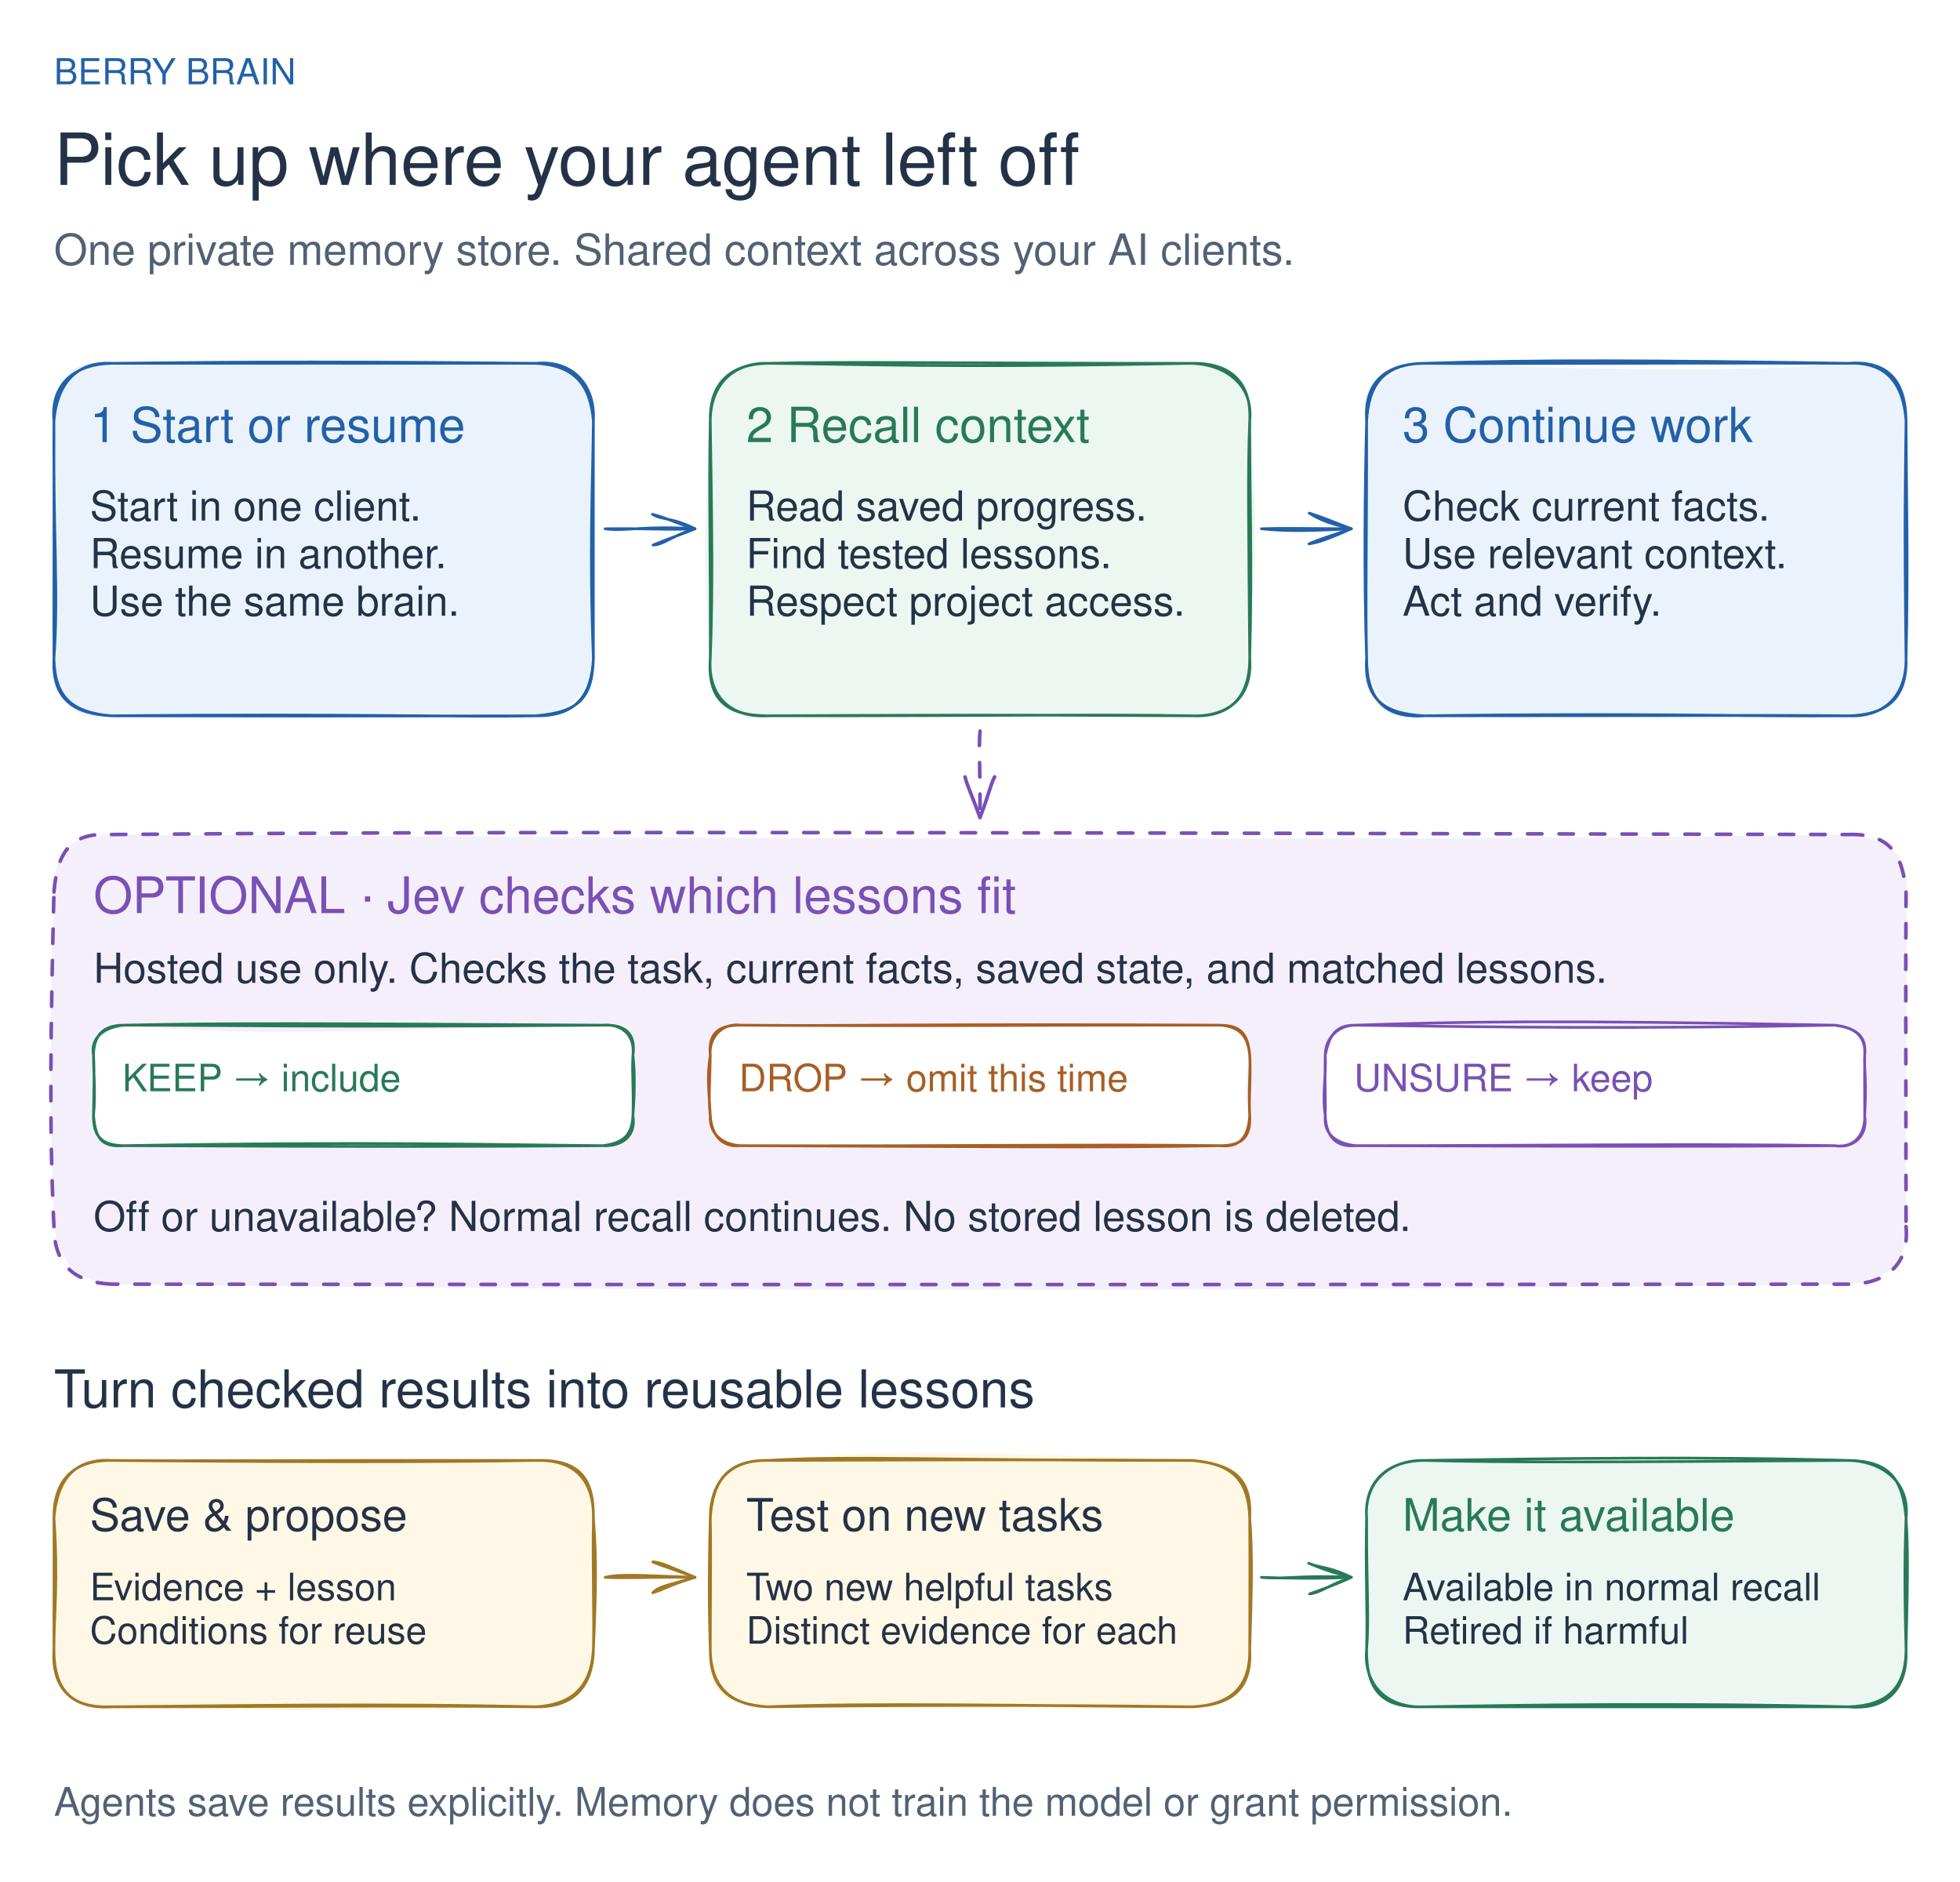
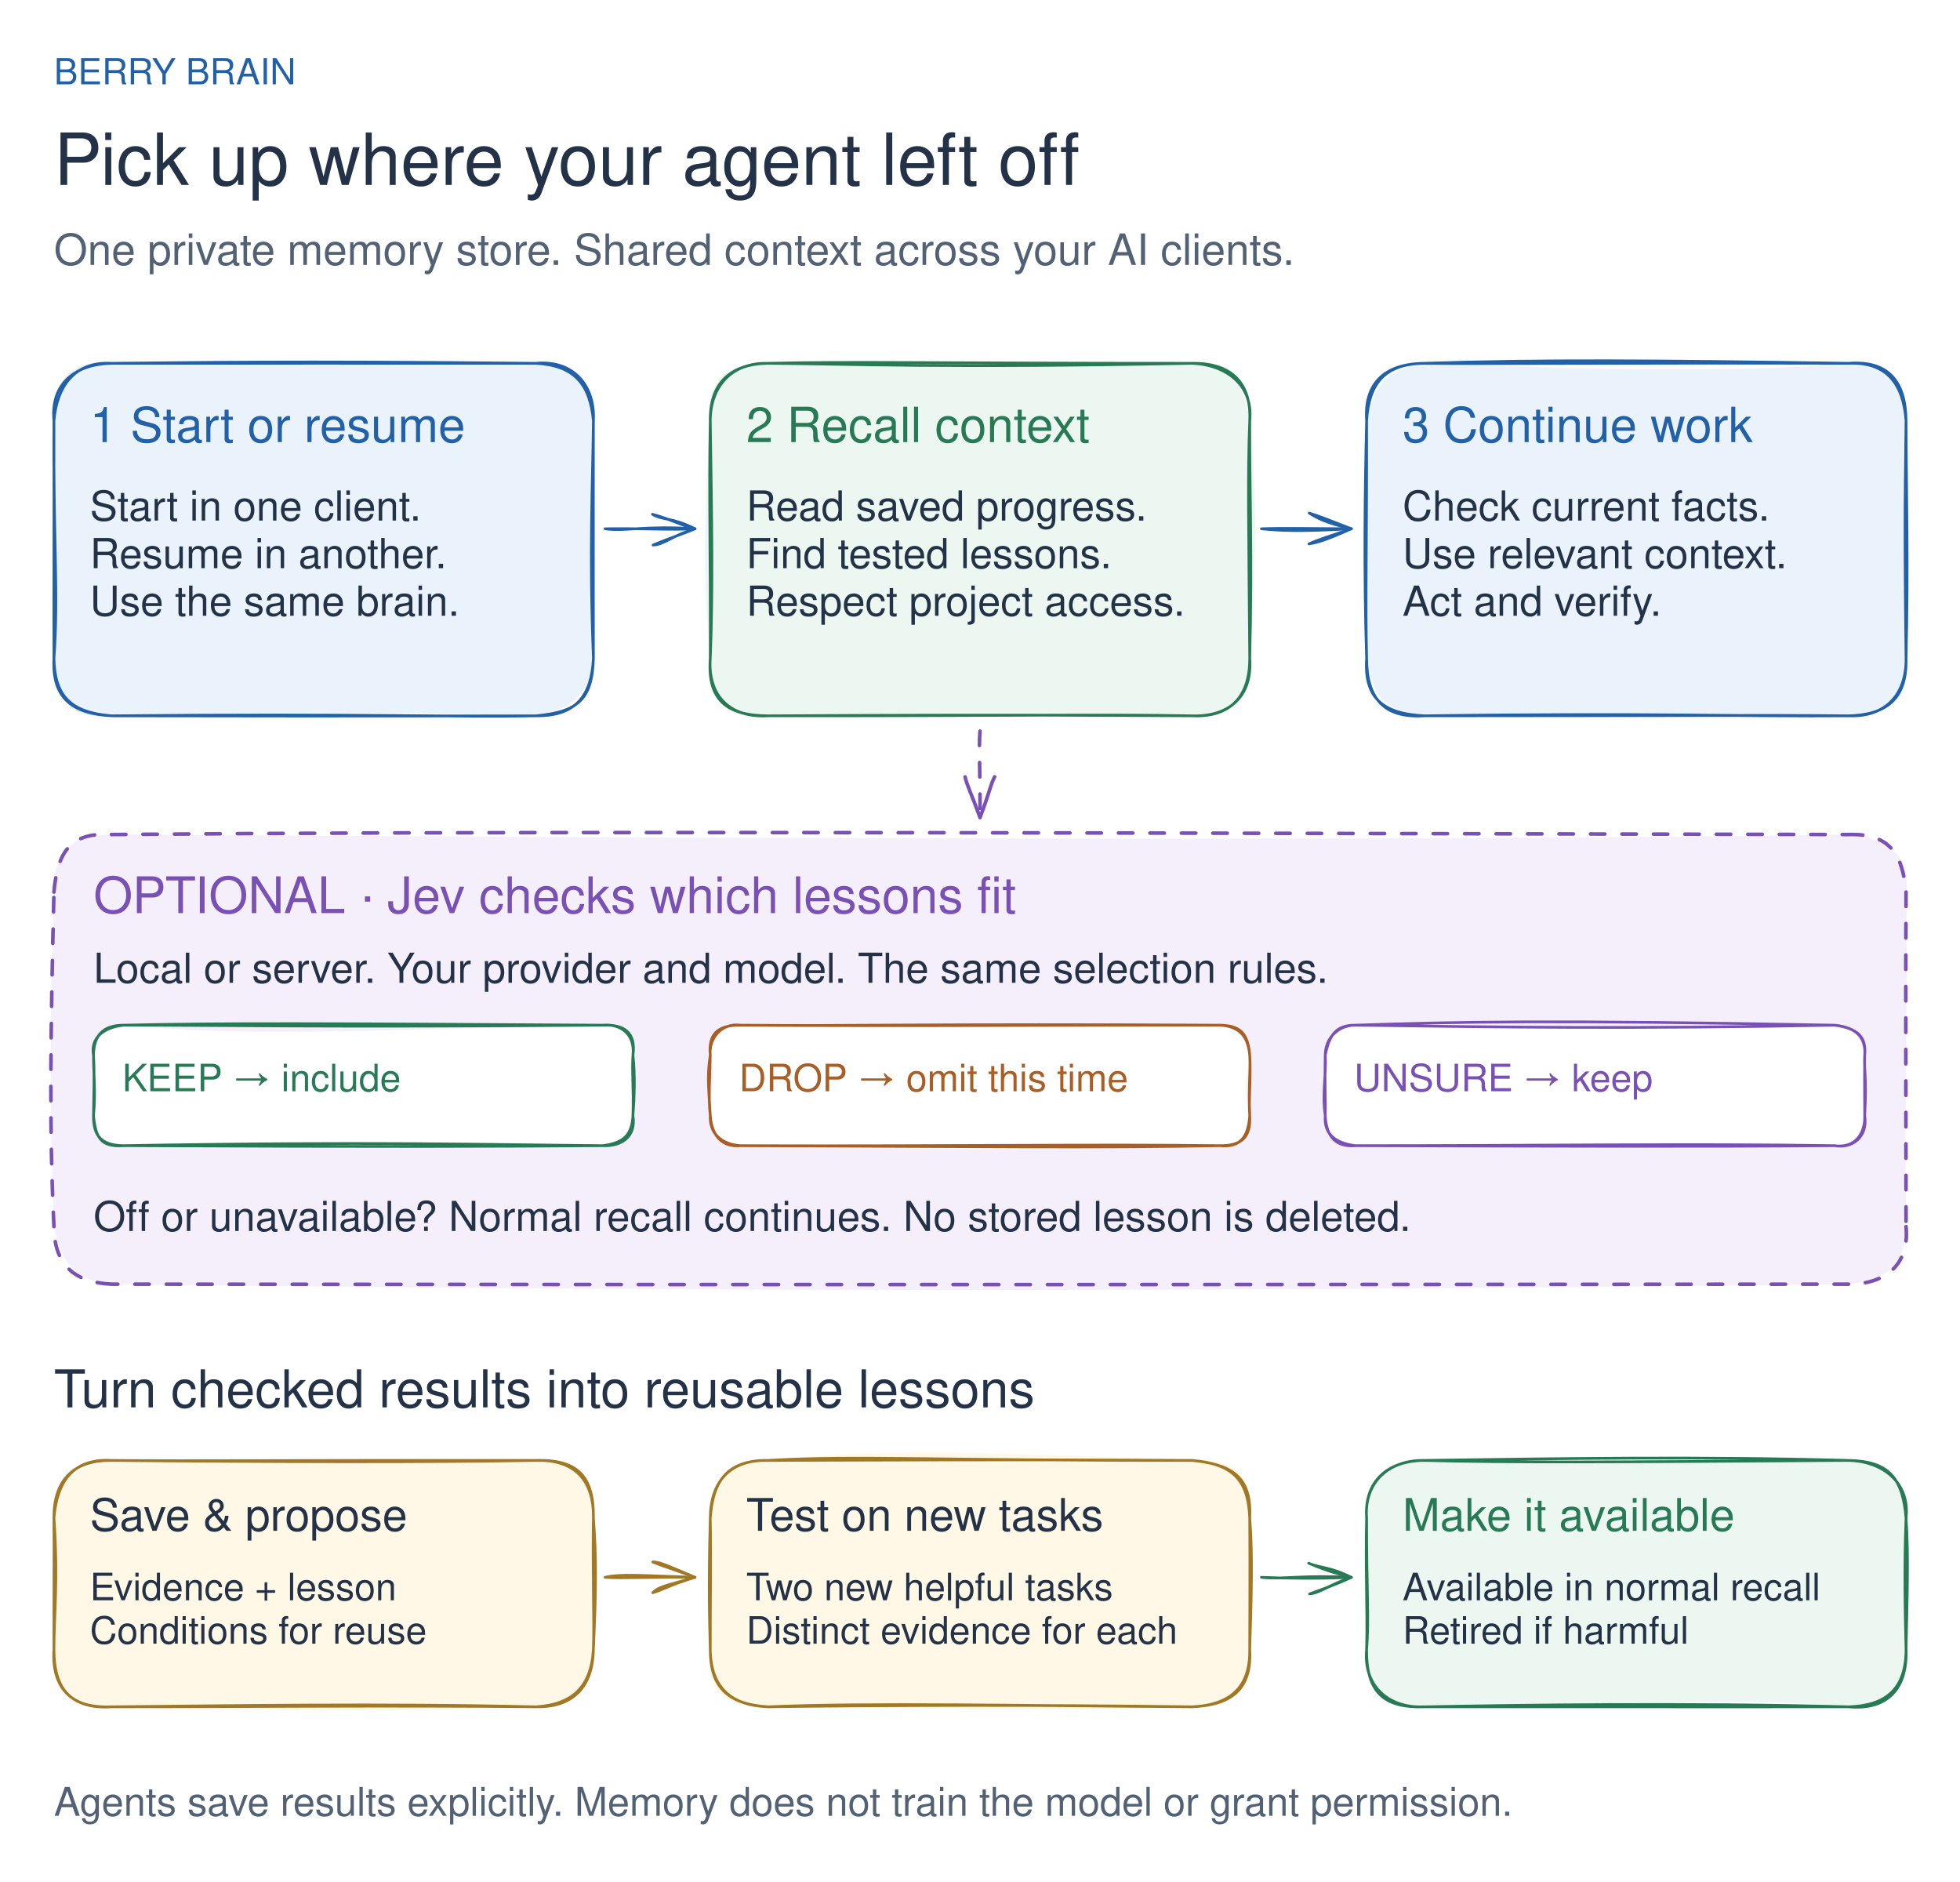
<svg xmlns="http://www.w3.org/2000/svg" version="1.1" viewBox="0 0 1090 1046.3" width="1090" height="1046.3" role="img" aria-labelledby="brain-title brain-desc">
  <defs>
    <style class="style-fonts">
      </style>
  </defs>
  <rect x="0" y="0" width="1090" height="1046.3" fill="#ffffff" />
  <g transform="translate(30 30) rotate(0 67 11.5)">
    <text x="0" y="16.9" font-family="Helvetica, Segoe UI Emoji" font-size="20px" fill="#2261a8" text-anchor="start" style="white-space: pre;" direction="ltr" dominant-baseline="alphabetic">BERRY BRAIN</text>
  </g>
  <g transform="translate(30 69) rotate(0 326 23)">
    <text x="0" y="33.801" font-family="Helvetica, Segoe UI Emoji" font-size="40px" fill="#243247" text-anchor="start" style="white-space: pre;" direction="ltr" dominant-baseline="alphabetic">Pick up where your agent left off</text>
  </g>
  <g transform="translate(30 127) rotate(0 395.5 13.8)">
    <text x="0" y="20.28" font-family="Helvetica, Segoe UI Emoji" font-size="24px" fill="#526174" text-anchor="start" style="white-space: pre;" direction="ltr" dominant-baseline="alphabetic">One private memory store. Shared context across your AI clients.</text>
  </g>
  <g stroke-linecap="round" transform="translate(30 202) rotate(0 150 98)">
    <path d="M32 0 C112.51 -0.58, 192.52 -0.94, 268 0 C287.92 -1.95, 299.93 9.2, 300 32 C301.23 80.87, 301.63 133.99, 300 164 C298.98 182.91, 287.05 192.97, 268 196 C206.93 194.69, 149.05 192.74, 32 196 C8.92 198.46, 2.84 188.45, 0 164 C1.95 117.98, 2.11 73.58, 0 32 C-0.97 12.56, 7.59 -3.44, 32 0" stroke="none" stroke-width="0" fill="#eaf3fc" />
    <path d="M32 0 C79.92 -0.38, 127.47 -1.45, 268 0 M32 0 C109.37 -0.09, 187.3 0.02, 268 0 M268 0 C289.24 1.15, 298.08 11.39, 300 32 M268 0 C289.23 -2.06, 301.14 12.93, 300 32 M300 32 C299.63 67.56, 297.64 103.77, 300 164 M300 32 C300.01 61.87, 299.86 91.72, 300 164 M300 164 C299.05 184.33, 290.61 196.35, 268 196 M300 164 C299.47 187.2, 290.97 193.88, 268 196 M268 196 C221.35 196.89, 173.81 194.6, 32 196 M268 196 C176.35 196.21, 85.59 196.13, 32 196 M32 196 C8.74 194.12, 0.43 184.55, 0 164 M32 196 C11.48 194.93, -1.33 187.18, 0 164 M0 164 C2.61 129.91, -0.46 94.6, 0 32 M0 164 C-0.12 137.52, 0.09 110.64, 0 32 M0 32 C1.66 12.27, 11.89 -1.15, 32 0 M0 32 C-2.06 11.11, 12.13 0.42, 32 0" stroke="#2261a8" stroke-width="1.5" fill="none" />
  </g>
  <g stroke-linecap="round" transform="translate(395 202) rotate(0 150 98)">
    <path d="M32 0 C116.94 -1.52, 202.31 -0.87, 268 0 C287.08 -1.07, 296.76 9.16, 300 32 C304.49 74.85, 303.5 113.17, 300 164 C300.32 182.62, 292.87 194.54, 268 196 C178.42 194.12, 84.17 197.2, 32 196 C9.54 199.27, -0.4 187.24, 0 164 C-5.4 113.46, -1.93 61.78, 0 32 C-2.37 8.2, 10.46 -0.32, 32 0" stroke="none" stroke-width="0" fill="#ecf7f1" />
    <path d="M32 0 C78.96 0.33, 128.88 2.78, 268 0 M32 0 C78.48 -1.11, 125.85 0.02, 268 0 M268 0 C289.94 -0.32, 300.96 11.01, 300 32 M268 0 C287.13 0.8, 302.11 12.37, 300 32 M300 32 C299.88 70.12, 301.45 107.62, 300 164 M300 32 C298.81 61.17, 299.41 89.36, 300 164 M300 164 C301.65 184.73, 289.09 196.63, 268 196 M300 164 C300.08 184.97, 289.61 196.99, 268 196 M268 196 C216.86 195.01, 165.6 196.09, 32 196 M268 196 C220.49 195.84, 173.17 195.22, 32 196 M32 196 C8.86 195.83, -1.75 187.08, 0 164 M32 196 C11.01 197.21, -1.47 184.98, 0 164 M0 164 C0.25 116.17, -0.83 68.16, 0 32 M0 164 C1.48 127.07, 0.91 90.8, 0 32 M0 32 C0.1 12.26, 12.34 -0.46, 32 0 M0 32 C-0.38 11.34, 10.85 0.39, 32 0" stroke="#287a57" stroke-width="1.5" fill="none" />
  </g>
  <g stroke-linecap="round" transform="translate(760 202) rotate(0 150 98)">
    <path d="M32 0 C121.37 3.59, 212.1 5.26, 268 0 C286.24 -0.18, 300.79 9.11, 300 32 C295.8 61.64, 300.61 92.34, 300 164 C301.65 182.33, 291.49 196.11, 268 196 C191.05 199.59, 113.69 195.62, 32 196 C10.16 192.89, 3.56 186.03, 0 164 C-0.81 135.34, -1.22 109.97, 0 32 C3.43 11.04, 13.33 2.81, 32 0" stroke="none" stroke-width="0" fill="#eaf3fc" />
    <path d="M32 0 C81.36 0.44, 130.3 -0.3, 268 0 M32 0 C96.48 -2.12, 160.48 -1.65, 268 0 M268 0 C290.64 -1.8, 299.84 10.64, 300 32 M268 0 C289.62 -0.94, 298.47 11.8, 300 32 M300 32 C300.13 72.68, 301.26 111.48, 300 164 M300 32 C299.62 58.47, 298.96 87.01, 300 164 M300 164 C300.24 185.13, 287.57 196.91, 268 196 M300 164 C300.69 187.33, 288.25 195.5, 268 196 M268 196 C212.36 196.49, 157.39 194.23, 32 196 M268 196 C217.42 195.48, 164.66 195.99, 32 196 M32 196 C8.97 197.54, 0.07 185.6, 0 164 M32 196 C10.54 194.89, -1.62 187.37, 0 164 M0 164 C-0.75 132.83, 0.15 98.51, 0 32 M0 164 C-1.56 116.62, -0.91 68.95, 0 32 M0 32 C-1.47 12.26, 8.78 0.23, 32 0 M0 32 C1.3 11.57, 9.56 0.36, 32 0" stroke="#2261a8" stroke-width="1.5" fill="none" />
  </g>
  <g transform="translate(50 223) rotate(0 124.5 15.525)">
    <text x="0" y="22.816" font-family="Helvetica, Segoe UI Emoji" font-size="27px" fill="#2261a8" text-anchor="start" style="white-space: pre;" direction="ltr" dominant-baseline="alphabetic">1  Start or resume</text>
  </g>
  <g transform="translate(50 270) rotate(0 115 39.675)">
    <text x="0" y="19.435" font-family="Helvetica, Segoe UI Emoji" font-size="23px" fill="#243247" text-anchor="start" style="white-space: pre;" direction="ltr" dominant-baseline="alphabetic">Start in one client.</text>
    <text x="0" y="45.885" font-family="Helvetica, Segoe UI Emoji" font-size="23px" fill="#243247" text-anchor="start" style="white-space: pre;" direction="ltr" dominant-baseline="alphabetic">Resume in another.</text>
    <text x="0" y="72.335" font-family="Helvetica, Segoe UI Emoji" font-size="23px" fill="#243247" text-anchor="start" style="white-space: pre;" direction="ltr" dominant-baseline="alphabetic">Use the same brain.</text>
  </g>
  <g transform="translate(415 223) rotate(0 115.5 15.525)">
    <text x="0" y="22.816" font-family="Helvetica, Segoe UI Emoji" font-size="27px" fill="#287a57" text-anchor="start" style="white-space: pre;" direction="ltr" dominant-baseline="alphabetic">2  Recall context</text>
  </g>
  <g transform="translate(415 270) rotate(0 135 39.675)">
    <text x="0" y="19.435" font-family="Helvetica, Segoe UI Emoji" font-size="23px" fill="#243247" text-anchor="start" style="white-space: pre;" direction="ltr" dominant-baseline="alphabetic">Read saved progress.</text>
    <text x="0" y="45.885" font-family="Helvetica, Segoe UI Emoji" font-size="23px" fill="#243247" text-anchor="start" style="white-space: pre;" direction="ltr" dominant-baseline="alphabetic">Find tested lessons.</text>
    <text x="0" y="72.335" font-family="Helvetica, Segoe UI Emoji" font-size="23px" fill="#243247" text-anchor="start" style="white-space: pre;" direction="ltr" dominant-baseline="alphabetic">Respect project access.</text>
  </g>
  <g transform="translate(780 223) rotate(0 116.5 15.525)">
    <text x="0" y="22.816" font-family="Helvetica, Segoe UI Emoji" font-size="27px" fill="#2261a8" text-anchor="start" style="white-space: pre;" direction="ltr" dominant-baseline="alphabetic">3  Continue work</text>
  </g>
  <g transform="translate(780 270) rotate(0 123 39.675)">
    <text x="0" y="19.435" font-family="Helvetica, Segoe UI Emoji" font-size="23px" fill="#243247" text-anchor="start" style="white-space: pre;" direction="ltr" dominant-baseline="alphabetic">Check current facts.</text>
    <text x="0" y="45.885" font-family="Helvetica, Segoe UI Emoji" font-size="23px" fill="#243247" text-anchor="start" style="white-space: pre;" direction="ltr" dominant-baseline="alphabetic">Use relevant context.</text>
    <text x="0" y="72.335" font-family="Helvetica, Segoe UI Emoji" font-size="23px" fill="#243247" text-anchor="start" style="white-space: pre;" direction="ltr" dominant-baseline="alphabetic">Act and verify.</text>
  </g>
  <g stroke-linecap="round">
    <g transform="translate(336.5 294) rotate(0 25 0)">
      <path d="M0 0 C11.29 1.61, 21.83 -1.88, 50 0 M0 0 C19.44 -0.34, 36.96 0.75, 50 0" stroke="#2261a8" stroke-width="1.5" fill="none" />
    </g>
    <g transform="translate(336.5 294) rotate(0 25 0)">
      <path d="M26.69 9.04 C32.57 8.98, 37.63 3.63, 50 0 M26.69 9.04 C36.15 5.08, 43.63 2.77, 50 0" stroke="#2261a8" stroke-width="1.5" fill="none" />
    </g>
    <g transform="translate(336.5 294) rotate(0 25 0)">
      <path d="M26.33 -8.06 C32.13 -4.61, 37.26 -6.44, 50 0 M26.33 -8.06 C35.8 -5.58, 43.41 -1.45, 50 0" stroke="#2261a8" stroke-width="1.5" fill="none" />
    </g>
  </g>
  <mask />
  <g stroke-linecap="round">
    <g transform="translate(701.5 294) rotate(0 25 0)">
      <path d="M0 0 C10.15 0.97, 19.51 1.68, 50 0 M0 0 C12.23 -0.43, 24.93 -0.12, 50 0" stroke="#2261a8" stroke-width="1.5" fill="none" />
    </g>
    <g transform="translate(701.5 294) rotate(0 25 0)">
      <path d="M26.45 8.39 C31.22 7.61, 35.15 6.6, 50 0 M26.45 8.39 C32.17 5.83, 38.3 4.05, 50 0" stroke="#2261a8" stroke-width="1.5" fill="none" />
    </g>
    <g transform="translate(701.5 294) rotate(0 25 0)">
      <path d="M26.57 -8.71 C31.18 -5.97, 35.08 -3.47, 50 0 M26.57 -8.71 C32.15 -7.03, 38.25 -4.56, 50 0" stroke="#2261a8" stroke-width="1.5" fill="none" />
    </g>
  </g>
  <mask />
  <g stroke-linecap="round">
    <g transform="translate(545 406.5) rotate(0 0 24)">
      <path d="M0 0 C-0.78 9.82, 0.17 20.14, 0 48" stroke="#7950b4" stroke-width="2" fill="none" stroke-dasharray="8 9.5" />
    </g>
    <g transform="translate(545 406.5) rotate(0 0 24)">
      <path d="M-8.29 25.48 C-7.29 30.09, -4.63 35.18, 0 48" stroke="#7950b4" stroke-width="2" fill="none" />
    </g>
    <g transform="translate(545 406.5) rotate(0 0 24)">
      <path d="M8.13 25.42 C5.75 29.97, 5.03 35.07, 0 48" stroke="#7950b4" stroke-width="2" fill="none" />
    </g>
  </g>
  <mask />
  <g stroke-linecap="round" transform="translate(30 464) rotate(0 515 125)">
    <path d="M32 0 C407.88 2.39, 785.22 3.48, 998 0 C1022.05 2.36, 1032.83 13.54, 1030 32 C1031.17 83.68, 1029.16 142.94, 1030 218 C1029.65 237.33, 1021.81 247.5, 998 250 C697.85 253.79, 397.31 254.77, 32 250 C11.42 248.19, 3.15 236.45, 0 218 C-2.08 163.55, -2.6 101.96, 0 32 C-0.47 8.46, 10.4 0.14, 32 0" stroke="none" stroke-width="0" fill="#f5effc" />
    <path d="M32 0 C231.26 -1.7, 428.58 -1.25, 998 0 M998 0 C1021.18 -0.71, 1028.01 11.09, 1030 32 M1030 32 C1029.67 85.41, 1029.97 140.08, 1030 218 M1030 218 C1031.98 239.4, 1018.4 250.04, 998 250 M998 250 C729.12 250.18, 460.98 250.43, 32 250 M32 250 C10.72 249.01, 0.18 238.64, 0 218 M0 218 C-2.72 163, -1.83 108.08, 0 32 M0 32 C1.91 8.95, 9.86 -1.39, 32 0" stroke="#7950b4" stroke-width="2" fill="none" stroke-dasharray="8 9.5" />
  </g>
  <g transform="translate(52 484) rotate(0 279.5 16.1)">
    <text x="0" y="23.661" font-family="Helvetica, Segoe UI Emoji" font-size="28px" fill="#7950b4" text-anchor="start" style="white-space: pre;" direction="ltr" dominant-baseline="alphabetic">OPTIONAL · Jev checks which lessons fit</text>
  </g>
-   <g transform="translate(52 527) rotate(0 476.5 13.225)">
-     <text x="0" y="19.435" font-family="Helvetica, Segoe UI Emoji" font-size="23px" fill="#243247" text-anchor="start" style="white-space: pre;" direction="ltr" dominant-baseline="alphabetic">Hosted use only. Checks the task, current facts, saved state, and matched lessons.</text>
+   <g transform="translate(52 527) rotate(0 383.5 13.225)">
+     <text x="0" y="19.435" font-family="Helvetica, Segoe UI Emoji" font-size="23px" fill="#243247" text-anchor="start" style="white-space: pre;" direction="ltr" dominant-baseline="alphabetic">Local or server. Your provider and model. The same selection rules.</text>
  </g>
  <g stroke-linecap="round" transform="translate(52 570) rotate(0 150 33.5)">
    <path d="M16.75 0 C82.59 6.32, 143.96 3.25, 283.25 0 C294.78 -3.07, 302.75 3.45, 300 16.75 C302.02 23.13, 303.09 31.38, 300 50.25 C297.39 61.84, 293.07 65.93, 283.25 67 C209.26 64.79, 130.03 65.79, 16.75 67 C5.91 67.34, -2.56 60.78, 0 50.25 C1.84 38.7, 1.33 23.3, 0 16.75 C-0.36 6.91, 2.41 0.21, 16.75 0" stroke="none" stroke-width="0" fill="#ffffff" />
    <path d="M16.75 0 C70.09 -0.05, 125.84 1.3, 283.25 0 M16.75 0 C72.09 -1.28, 127.72 -0.97, 283.25 0 M283.25 0 C292.86 -0.92, 301.27 4.71, 300 16.75 M283.25 0 C294.99 -0.54, 301.82 3.92, 300 16.75 M300 16.75 C301.31 27.78, 300.75 40.4, 300 50.25 M300 16.75 C299.36 25.83, 300.45 34.51, 300 50.25 M300 50.25 C301.98 62.44, 292.95 67.55, 283.25 67 M300 50.25 C299.43 61.93, 294 65.53, 283.25 67 M283.25 67 C219.26 66.48, 155.91 64.56, 16.75 67 M283.25 67 C223.22 67.49, 165.2 67.68, 16.75 67 M16.75 67 C5.36 66.81, -0.21 62.55, 0 50.25 M16.75 67 C3.95 67.97, 1.16 62.41, 0 50.25 M0 50.25 C1.3 37.11, -0.04 26.26, 0 16.75 M0 50.25 C0.13 39.51, 0.61 26.16, 0 16.75 M0 16.75 C-1.8 7.13, 5.53 1.23, 16.75 0 M0 16.75 C0.14 4.86, 6.15 0, 16.75 0" stroke="#287a57" stroke-width="1.5" fill="none" />
  </g>
  <g transform="translate(68 589) rotate(0 80.5 12.075)">
    <text x="0" y="17.745" font-family="Helvetica, Segoe UI Emoji" font-size="21px" fill="#287a57" text-anchor="start" style="white-space: pre;" direction="ltr" dominant-baseline="alphabetic">KEEP → include</text>
  </g>
  <g stroke-linecap="round" transform="translate(395 570) rotate(0 150 33.5)">
    <path d="M16.75 0 C92.71 -2.6, 165.93 1.92, 283.25 0 C293.1 -1.3, 296.4 3.36, 300 16.75 C298.27 25.3, 296.55 39.74, 300 50.25 C300.06 61.26, 297.52 69.07, 283.25 67 C191.16 69.85, 96.15 68.96, 16.75 67 C7.15 68.98, -1.84 58.36, 0 50.25 C-2.17 44.88, 3.95 30.13, 0 16.75 C-3.16 5.4, 8.15 -0.75, 16.75 0" stroke="none" stroke-width="0" fill="#ffffff" />
    <path d="M16.75 0 C71.45 0.62, 125.34 -0.88, 283.25 0 M16.75 0 C110.77 0.72, 204.1 -0.2, 283.25 0 M283.25 0 C294.27 0.14, 299.03 3.97, 300 16.75 M283.25 0 C295.39 0.58, 299.15 7.39, 300 16.75 M300 16.75 C300.74 29.45, 299.31 41.21, 300 50.25 M300 16.75 C300.62 24.5, 299.2 33.92, 300 50.25 M300 50.25 C299.17 63.24, 293.92 68.1, 283.25 67 M300 50.25 C300.65 62.05, 295.87 67.15, 283.25 67 M283.25 67 C212.57 66.1, 140.83 67.37, 16.75 67 M283.25 67 C216.04 68.35, 147.96 67.51, 16.75 67 M16.75 67 C5.58 66.23, -0.56 59.6, 0 50.25 M16.75 67 C7.61 67.93, 0.88 62.6, 0 50.25 M0 50.25 C-0.63 37.43, -2 28.97, 0 16.75 M0 50.25 C-1.13 40.37, -0.22 29.98, 0 16.75 M0 16.75 C-0.93 7.12, 6.43 -1.39, 16.75 0 M0 16.75 C-1.1 5.32, 3.58 -0.05, 16.75 0" stroke="#a85e24" stroke-width="1.5" fill="none" />
  </g>
  <g transform="translate(411 589) rotate(0 119.5 12.075)">
    <text x="0" y="17.745" font-family="Helvetica, Segoe UI Emoji" font-size="21px" fill="#a85e24" text-anchor="start" style="white-space: pre;" direction="ltr" dominant-baseline="alphabetic">DROP → omit this time</text>
  </g>
  <g stroke-linecap="round" transform="translate(737 570) rotate(0 150 33.5)">
    <path d="M16.75 0 C102.82 1.73, 187.9 2.48, 283.25 0 C291.41 0.47, 297.26 3.27, 300 16.75 C302.92 27.48, 298.41 40.89, 300 50.25 C302.73 60.68, 294.76 65.01, 283.25 67 C220.68 67.34, 163.18 64.56, 16.75 67 C8.38 63.42, -1.12 63.14, 0 50.25 C-0.18 37.15, -1.84 23.56, 0 16.75 C1.24 3.88, 6.7 -1.7, 16.75 0" stroke="none" stroke-width="0" fill="#ffffff" />
    <path d="M16.75 0 C72.8 -1.87, 124.84 -3.05, 283.25 0 M16.75 0 C96.15 1.15, 173.89 2.15, 283.25 0 M283.25 0 C295.67 1.2, 300.78 7.22, 300 16.75 M283.25 0 C295.79 1.71, 301.08 6.25, 300 16.75 M300 16.75 C299.51 24.43, 301.19 28.61, 300 50.25 M300 16.75 C299.87 25.16, 299.95 31.34, 300 50.25 M300 50.25 C300.36 60.04, 294.89 68.66, 283.25 67 M300 50.25 C301.87 62.18, 293.14 68.77, 283.25 67 M283.25 67 C202.72 65.71, 122.6 67.02, 16.75 67 M283.25 67 C207.29 67.62, 130.73 67.35, 16.75 67 M16.75 67 C5.81 65.66, -0.91 60.66, 0 50.25 M16.75 67 C6.68 67.9, 0.6 62.79, 0 50.25 M0 50.25 C-1.88 37.75, 0.7 27.68, 0 16.75 M0 50.25 C0.27 41.22, -0.38 33.79, 0 16.75 M0 16.75 C-0.06 7.12, 7.33 0, 16.75 0 M0 16.75 C2.26 5.78, 5.61 -0.11, 16.75 0" stroke="#7950b4" stroke-width="1.5" fill="none" />
  </g>
  <g transform="translate(753 589) rotate(0 84.5 12.075)">
    <text x="0" y="17.745" font-family="Helvetica, Segoe UI Emoji" font-size="21px" fill="#7950b4" text-anchor="start" style="white-space: pre;" direction="ltr" dominant-baseline="alphabetic">UNSURE → keep</text>
  </g>
  <g transform="translate(52 665) rotate(0 411.5 13.225)">
    <text x="0" y="19.435" font-family="Helvetica, Segoe UI Emoji" font-size="23px" fill="#243247" text-anchor="start" style="white-space: pre;" direction="ltr" dominant-baseline="alphabetic">Off or unavailable? Normal recall continues. No stored lesson is deleted.</text>
  </g>
  <g transform="translate(30 758) rotate(0 304 16.675)">
    <text x="0" y="24.506" font-family="Helvetica, Segoe UI Emoji" font-size="29px" fill="#243247" text-anchor="start" style="white-space: pre;" direction="ltr" dominant-baseline="alphabetic">Turn checked results into reusable lessons</text>
  </g>
  <g stroke-linecap="round" transform="translate(30 812) rotate(0 150 68.5)">
    <path d="M32 0 C78.86 2.65, 128.37 1.46, 268 0 C290.16 -3.19, 298.97 8.17, 300 32 C304.09 51.2, 301.2 73.88, 300 105 C300.86 124.44, 291.37 134.09, 268 137 C180.37 140.07, 97.02 139.13, 32 137 C8.74 136.7, 0.32 123.22, 0 105 C-0.47 84.67, 3.94 59.98, 0 32 C2.84 13.14, 8.88 3.59, 32 0" stroke="none" stroke-width="0" fill="#fff8e6" />
    <path d="M32 0 C81.39 0.44, 129.74 -0.15, 268 0 M32 0 C122.14 0.92, 213.45 1.05, 268 0 M268 0 C289.4 -0.68, 300.3 10.82, 300 32 M268 0 C291.5 -0.65, 300.34 9.06, 300 32 M300 32 C301.62 53.7, 301.55 70.84, 300 105 M300 32 C299.49 59.74, 300.58 89.41, 300 105 M300 105 C298.74 126.56, 287.74 135.78, 268 137 M300 105 C299.71 127.35, 287.2 137.41, 268 137 M268 137 C181.98 134.96, 96.14 136.42, 32 137 M268 137 C185.18 136.15, 102.27 137.05, 32 137 M32 137 C11.34 138.51, -1.62 127.68, 0 105 M32 137 C9.88 137.83, 0.04 128.09, 0 105 M0 105 C-0.06 86.61, 2.45 66.8, 0 32 M0 105 C-0.06 78.71, 0.17 52.22, 0 32 M0 32 C1.69 12.19, 10.2 -1.23, 32 0 M0 32 C-0.22 11.78, 10.15 -0.22, 32 0" stroke="#a17825" stroke-width="1.5" fill="none" />
  </g>
  <g stroke-linecap="round" transform="translate(395 812) rotate(0 150 68.5)">
    <path d="M32 0 C83.29 -5.42, 138.15 -5.6, 268 0 C289.32 -2.31, 302.99 8.13, 300 32 C299.6 64.19, 302.51 91.06, 300 105 C302.2 124.15, 289.99 135.67, 268 137 C199.05 139.5, 126.54 137.55, 32 137 C9.35 137.51, -2.92 129.21, 0 105 C0.06 75.5, 0.58 53.28, 0 32 C1.44 8.78, 11.75 -0.48, 32 0" stroke="none" stroke-width="0" fill="#fff8e6" />
    <path d="M32 0 C80.43 -2.82, 127.79 0.12, 268 0 M32 0 C92.94 -0.09, 153.68 -0.63, 268 0 M268 0 C290.1 1.85, 299.18 10.44, 300 32 M268 0 C289.4 2.21, 301.31 8.49, 300 32 M300 32 C301.54 51.23, 301.04 72.62, 300 105 M300 32 C300.19 59.66, 300.02 86.29, 300 105 M300 105 C301.34 126.97, 290.22 136.06, 268 137 M300 105 C300.33 125.11, 290.43 135.92, 268 137 M268 137 C177.49 136.44, 87.93 134.55, 32 137 M268 137 C182.12 135.79, 95.44 136.15, 32 137 M32 137 C11.46 136.22, 0.21 126.21, 0 105 M32 137 C9.41 135.51, -0.1 125.89, 0 105 M0 105 C-0.04 77.99, 0.45 54.59, 0 32 M0 105 C-0.46 87.37, -1.01 70.59, 0 32 M0 32 C0.12 12.18, 10.65 -0.54, 32 0 M0 32 C1.46 12, 8.86 -0.24, 32 0" stroke="#a17825" stroke-width="1.5" fill="none" />
  </g>
  <g stroke-linecap="round" transform="translate(760 812) rotate(0 150 68.5)">
    <path d="M32 0 C87.72 -0.31, 147.94 0.53, 268 0 C288.48 -1.42, 299.82 8.08, 300 32 C299.67 55.38, 301.18 79.05, 300 105 C303.53 123.86, 288.61 137.24, 268 137 C211.68 131.78, 156.06 134.87, 32 137 C9.97 138.33, 1.04 128, 0 105 C0.59 88.13, -2.77 75.78, 0 32 C0.04 11.62, 7.42 2.64, 32 0" stroke="none" stroke-width="0" fill="#ecf7f1" />
    <path d="M32 0 C79.47 1.25, 129.21 1, 268 0 M32 0 C109.25 -1.11, 186.63 -2.3, 268 0 M268 0 C290.8 0.38, 298.06 10.07, 300 32 M268 0 C287.29 0.47, 302.27 12.52, 300 32 M300 32 C301.47 52.76, 300.53 78.41, 300 105 M300 32 C298.89 59.58, 299.47 85.17, 300 105 M300 105 C299.93 127.37, 288.71 136.34, 268 137 M300 105 C300.94 127.47, 289.07 139.03, 268 137 M268 137 C176.35 134.56, 83.07 136.05, 32 137 M268 137 C177.37 137.1, 88.61 136.92, 32 137 M32 137 C11.57 137.93, -1.97 124.74, 0 105 M32 137 C8.94 137.79, -0.24 128.29, 0 105 M0 105 C1.44 87.97, -0.09 71.59, 0 32 M0 105 C0.6 81.43, -0.73 59.76, 0 32 M0 32 C-1.44 12.18, 11.1 0.15, 32 0 M0 32 C-1.46 12.23, 12.17 -0.27, 32 0" stroke="#287a57" stroke-width="1.5" fill="none" />
  </g>
  <g transform="translate(50 830) rotate(0 98 14.375)">
    <text x="0" y="21.125" font-family="Helvetica, Segoe UI Emoji" font-size="25px" fill="#243247" text-anchor="start" style="white-space: pre;" direction="ltr" dominant-baseline="alphabetic">Save &amp; propose</text>
  </g>
  <g transform="translate(50 872) rotate(0 106.5 24.15)">
    <text x="0" y="17.745" font-family="Helvetica, Segoe UI Emoji" font-size="21px" fill="#243247" text-anchor="start" style="white-space: pre;" direction="ltr" dominant-baseline="alphabetic">Evidence + lesson</text>
    <text x="0" y="41.895" font-family="Helvetica, Segoe UI Emoji" font-size="21px" fill="#243247" text-anchor="start" style="white-space: pre;" direction="ltr" dominant-baseline="alphabetic">Conditions for reuse</text>
  </g>
  <g transform="translate(415 830) rotate(0 110 14.375)">
    <text x="0" y="21.125" font-family="Helvetica, Segoe UI Emoji" font-size="25px" fill="#243247" text-anchor="start" style="white-space: pre;" direction="ltr" dominant-baseline="alphabetic">Test on new tasks</text>
  </g>
  <g transform="translate(415 872) rotate(0 138 24.15)">
    <text x="0" y="17.745" font-family="Helvetica, Segoe UI Emoji" font-size="21px" fill="#243247" text-anchor="start" style="white-space: pre;" direction="ltr" dominant-baseline="alphabetic">Two new helpful tasks</text>
    <text x="0" y="41.895" font-family="Helvetica, Segoe UI Emoji" font-size="21px" fill="#243247" text-anchor="start" style="white-space: pre;" direction="ltr" dominant-baseline="alphabetic">Distinct evidence for each</text>
  </g>
  <g transform="translate(780 830) rotate(0 105 14.375)">
    <text x="0" y="21.125" font-family="Helvetica, Segoe UI Emoji" font-size="25px" fill="#287a57" text-anchor="start" style="white-space: pre;" direction="ltr" dominant-baseline="alphabetic">Make it available</text>
  </g>
  <g transform="translate(780 872) rotate(0 134 24.15)">
    <text x="0" y="17.745" font-family="Helvetica, Segoe UI Emoji" font-size="21px" fill="#243247" text-anchor="start" style="white-space: pre;" direction="ltr" dominant-baseline="alphabetic">Available in normal recall</text>
    <text x="0" y="41.895" font-family="Helvetica, Segoe UI Emoji" font-size="21px" fill="#243247" text-anchor="start" style="white-space: pre;" direction="ltr" dominant-baseline="alphabetic">Retired if harmful</text>
  </g>
  <g stroke-linecap="round">
    <g transform="translate(336.5 877) rotate(0 25 0)">
      <path d="M0 0 C9.01 -2.05, 20.48 -0.96, 50 0 M0 0 C11.74 0.64, 22.29 -0.25, 50 0" stroke="#a17825" stroke-width="1.5" fill="none" />
    </g>
    <g transform="translate(336.5 877) rotate(0 25 0)">
      <path d="M26.51 8.56 C29.98 4.84, 36 4.18, 50 0 M26.51 8.56 C32.07 6.96, 36.46 4.08, 50 0" stroke="#a17825" stroke-width="1.5" fill="none" />
    </g>
    <g transform="translate(336.5 877) rotate(0 25 0)">
      <path d="M26.5 -8.54 C30.15 -8.74, 36.17 -5.89, 50 0 M26.5 -8.54 C32.12 -6.17, 36.52 -5.08, 50 0" stroke="#a17825" stroke-width="1.5" fill="none" />
    </g>
  </g>
  <mask />
  <g stroke-linecap="round">
    <g transform="translate(701.5 877) rotate(0 25 0)">
      <path d="M0 0 C11.87 1.31, 22.16 -1.4, 50 0 M0 0 C14.54 0.55, 30.26 0.88, 50 0" stroke="#287a57" stroke-width="1.5" fill="none" />
    </g>
    <g transform="translate(701.5 877) rotate(0 25 0)">
      <path d="M26.77 9.23 C33.21 8.53, 38 3.92, 50 0 M26.77 9.23 C33.12 6.88, 40.7 4.4, 50 0" stroke="#287a57" stroke-width="1.5" fill="none" />
    </g>
    <g transform="translate(701.5 877) rotate(0 25 0)">
      <path d="M26.27 -7.86 C32.67 -5.05, 37.56 -6.14, 50 0 M26.27 -7.86 C32.85 -5.01, 40.59 -2.29, 50 0" stroke="#287a57" stroke-width="1.5" fill="none" />
    </g>
  </g>
  <mask />
  <g transform="translate(30 991) rotate(0 464.5 12.65)">
    <text x="0" y="18.59" font-family="Helvetica, Segoe UI Emoji" font-size="22px" fill="#526174" text-anchor="start" style="white-space: pre;" direction="ltr" dominant-baseline="alphabetic">Agents save results explicitly. Memory does not train the model or grant permission.</text>
  </g>
</svg>
